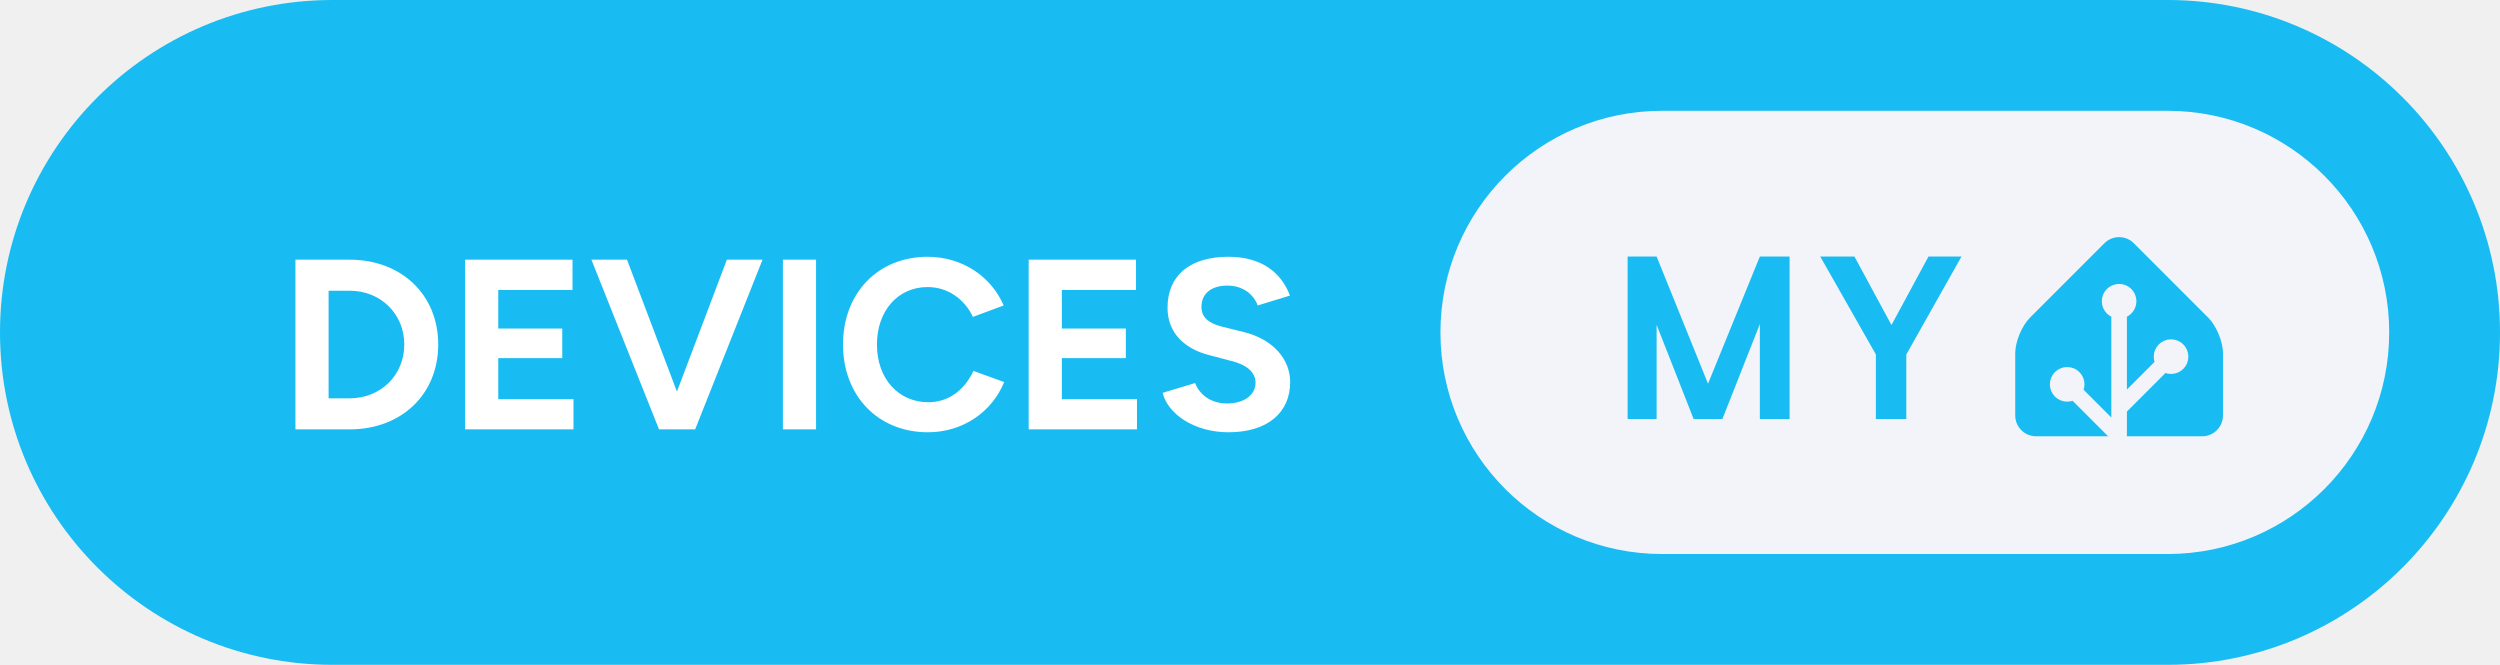
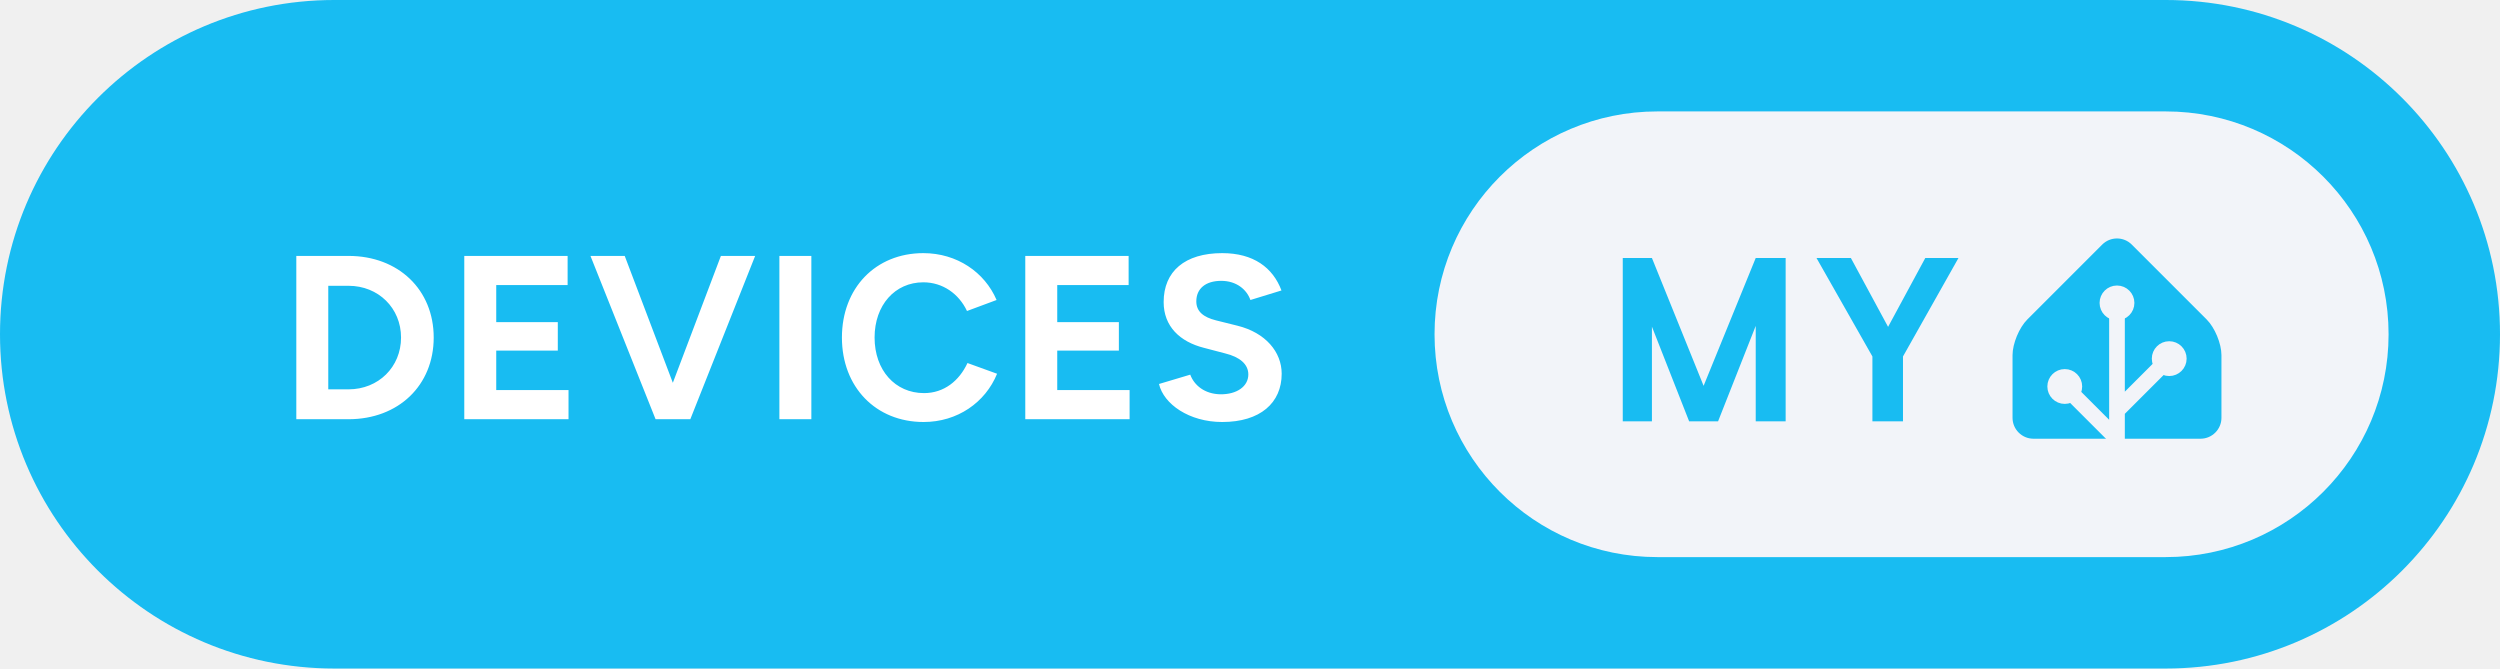
- <svg xmlns="http://www.w3.org/2000/svg" width="180.5" height="48" aria-label="Devices My Home Assistant" style="border-radius:24px" viewBox="0 0 361 96">
-   <rect width="361" height="96" fill="#18BCF2" rx="48" />
-   <path fill="#fff" d="M42.66 62h7.84c7.49 0 12.78-5.08 12.78-12.25S57.99 37.5 50.5 37.5h-7.84Zm7.84-20.02c4.48 0 7.88 3.36 7.88 7.77s-3.4 7.77-7.88 7.77h-3.05V41.98ZM67.16 62h15.65v-4.37H71.95v-5.92h9.24v-4.27h-9.24v-5.56h10.72V37.5H67.16Zm28 0h5.22l9.73-24.5h-5.15l-7.21 19.04-7.21-19.04H85.4Zm17.89 0h4.79V37.5h-4.79Zm20.93.42c5.07 0 9.27-2.94 11.02-7.25l-4.44-1.61c-1.23 2.67-3.5 4.52-6.51 4.52-4.34 0-7.42-3.43-7.42-8.33 0-4.87 3.04-8.3 7.31-8.3 2.91 0 5.32 1.72 6.55 4.31l4.44-1.65c-1.78-4.16-5.95-7.03-10.99-7.03-7.17 0-12.21 5.25-12.21 12.67s5.07 12.67 12.25 12.67Zm14.56-.42h15.64v-4.37h-10.85v-5.92h9.24v-4.27h-9.24v-5.56h10.71V37.5h-15.5Zm28.84.42c5.7 0 8.92-2.87 8.92-7.25 0-3.25-2.41-6.15-6.65-7.21l-3.22-.8c-1.82-.46-2.94-1.3-2.94-2.83 0-1.93 1.4-3.09 3.75-3.09 2.27 0 3.81 1.3 4.37 2.87l4.66-1.43c-1.3-3.43-4.2-5.6-8.89-5.6-5.6 0-8.79 2.73-8.79 7.35 0 3.64 2.45 5.95 6.06 6.86l3.18.84c2.17.53 3.47 1.61 3.47 3.15 0 1.78-1.72 3.01-4.2 2.98-2.35-.04-3.92-1.34-4.52-2.95l-4.69 1.41c.7 3.01 4.52 5.7 9.49 5.7Z" />
-   <g style="transform:translate(-136px,0)">
+ <svg xmlns="http://www.w3.org/2000/svg" width="179.5" height="48" aria-label="Devices My Home Assistant" style="border-radius:24px" viewBox="0 0 359 96">
+   <rect width="359" height="96" fill="#18BCF2" rx="48" />
+   <path fill="#fff" d="M42.55 60.2h7.5c7.17 0 12.23-4.86 12.23-11.73 0-6.86-5.06-11.72-12.23-11.72h-7.5Zm7.5-19.16c4.29 0 7.54 3.21 7.54 7.43 0 4.23-3.25 7.44-7.54 7.44h-2.91V41.04ZM66.67 60.2h14.97v-4.19H71.26v-5.66h8.84v-4.09h-8.84v-5.32h10.25v-4.19H66.67Zm27.47 0h4.99l9.31-23.45h-4.92l-6.9 18.22-6.91-18.22h-4.92Zm17.78 0h4.59V36.75h-4.59Zm20.71.4c4.86 0 8.87-2.81 10.55-6.93l-4.25-1.54c-1.18 2.54-3.35 4.32-6.24 4.32-4.15 0-7.1-3.29-7.1-7.98 0-4.65 2.92-7.93 7-7.93 2.78 0 5.1 1.64 6.27 4.12l4.25-1.58c-1.71-3.99-5.69-6.73-10.52-6.73-6.86 0-11.69 5.02-11.69 12.12 0 7.11 4.86 12.13 11.73 12.13Zm14.6-.4h14.98v-4.19h-10.39v-5.66h8.85v-4.09h-8.85v-5.32h10.25v-4.19h-14.84Zm28.28.4c5.46 0 8.54-2.75 8.54-6.93 0-3.12-2.31-5.9-6.36-6.9L174.6 46c-1.74-.44-2.81-1.24-2.81-2.72 0-1.84 1.34-2.95 3.58-2.95 2.18 0 3.66 1.24 4.19 2.75l4.46-1.37c-1.24-3.29-4.02-5.36-8.51-5.36-5.36 0-8.41 2.61-8.41 7.03 0 3.49 2.34 5.7 5.79 6.57l3.05.8c2.08.51 3.32 1.54 3.32 3.02 0 1.71-1.64 2.88-4.02 2.85-2.24-.04-3.75-1.28-4.32-2.82l-4.49 1.34c.67 2.88 4.32 5.46 9.08 5.46Z" />
+   <g style="transform:translate(-138px,0)">
    <rect width="137" height="64" x="344" y="16" fill="#F2F4F9" rx="32" />
    <path fill="#18BCF2" d="M394.419 37.047V60.5h-4.297V46.797L384.716 60.5h-4.157l-5.343-13.594V60.5h-4.188V37.047h4.188l7.422 18.36 7.484-18.36h4.297Zm9.365 0 5.344 9.89 5.344-9.89h4.766l-7.969 14.14V60.5h-4.391v-9.313l-8.031-14.14h4.937ZM457 60c0 1.65-1.35 3-3 3h-24c-1.65 0-3-1.35-3-3v-9c0-1.65.95-3.95 2.12-5.12l10.76-10.76a3 3 0 0 1 4.24 0l10.76 10.76c1.17 1.17 2.12 3.47 2.12 5.12v9Z" />
    <path fill="#F2F4F9" stroke="#F2F4F9" d="M442 45.5a2 2 0 1 0 0-4 2 2 0 0 0 0 4Z" />
    <path fill="#F2F4F9" stroke="#F2F4F9" stroke-miterlimit="10" d="M449.5 53.5a2 2 0 1 0 0-4 2 2 0 0 0 0 4ZM434.5 57.5a2 2 0 1 0 0-4 2 2 0 0 0 0 4Z" />
    <path fill="none" stroke="#F2F4F9" stroke-miterlimit="10" stroke-width="2.25" d="M442 43.48V63l-7.5-7.5M449.5 51.46l-7.41 7.41" />
  </g>
</svg>
